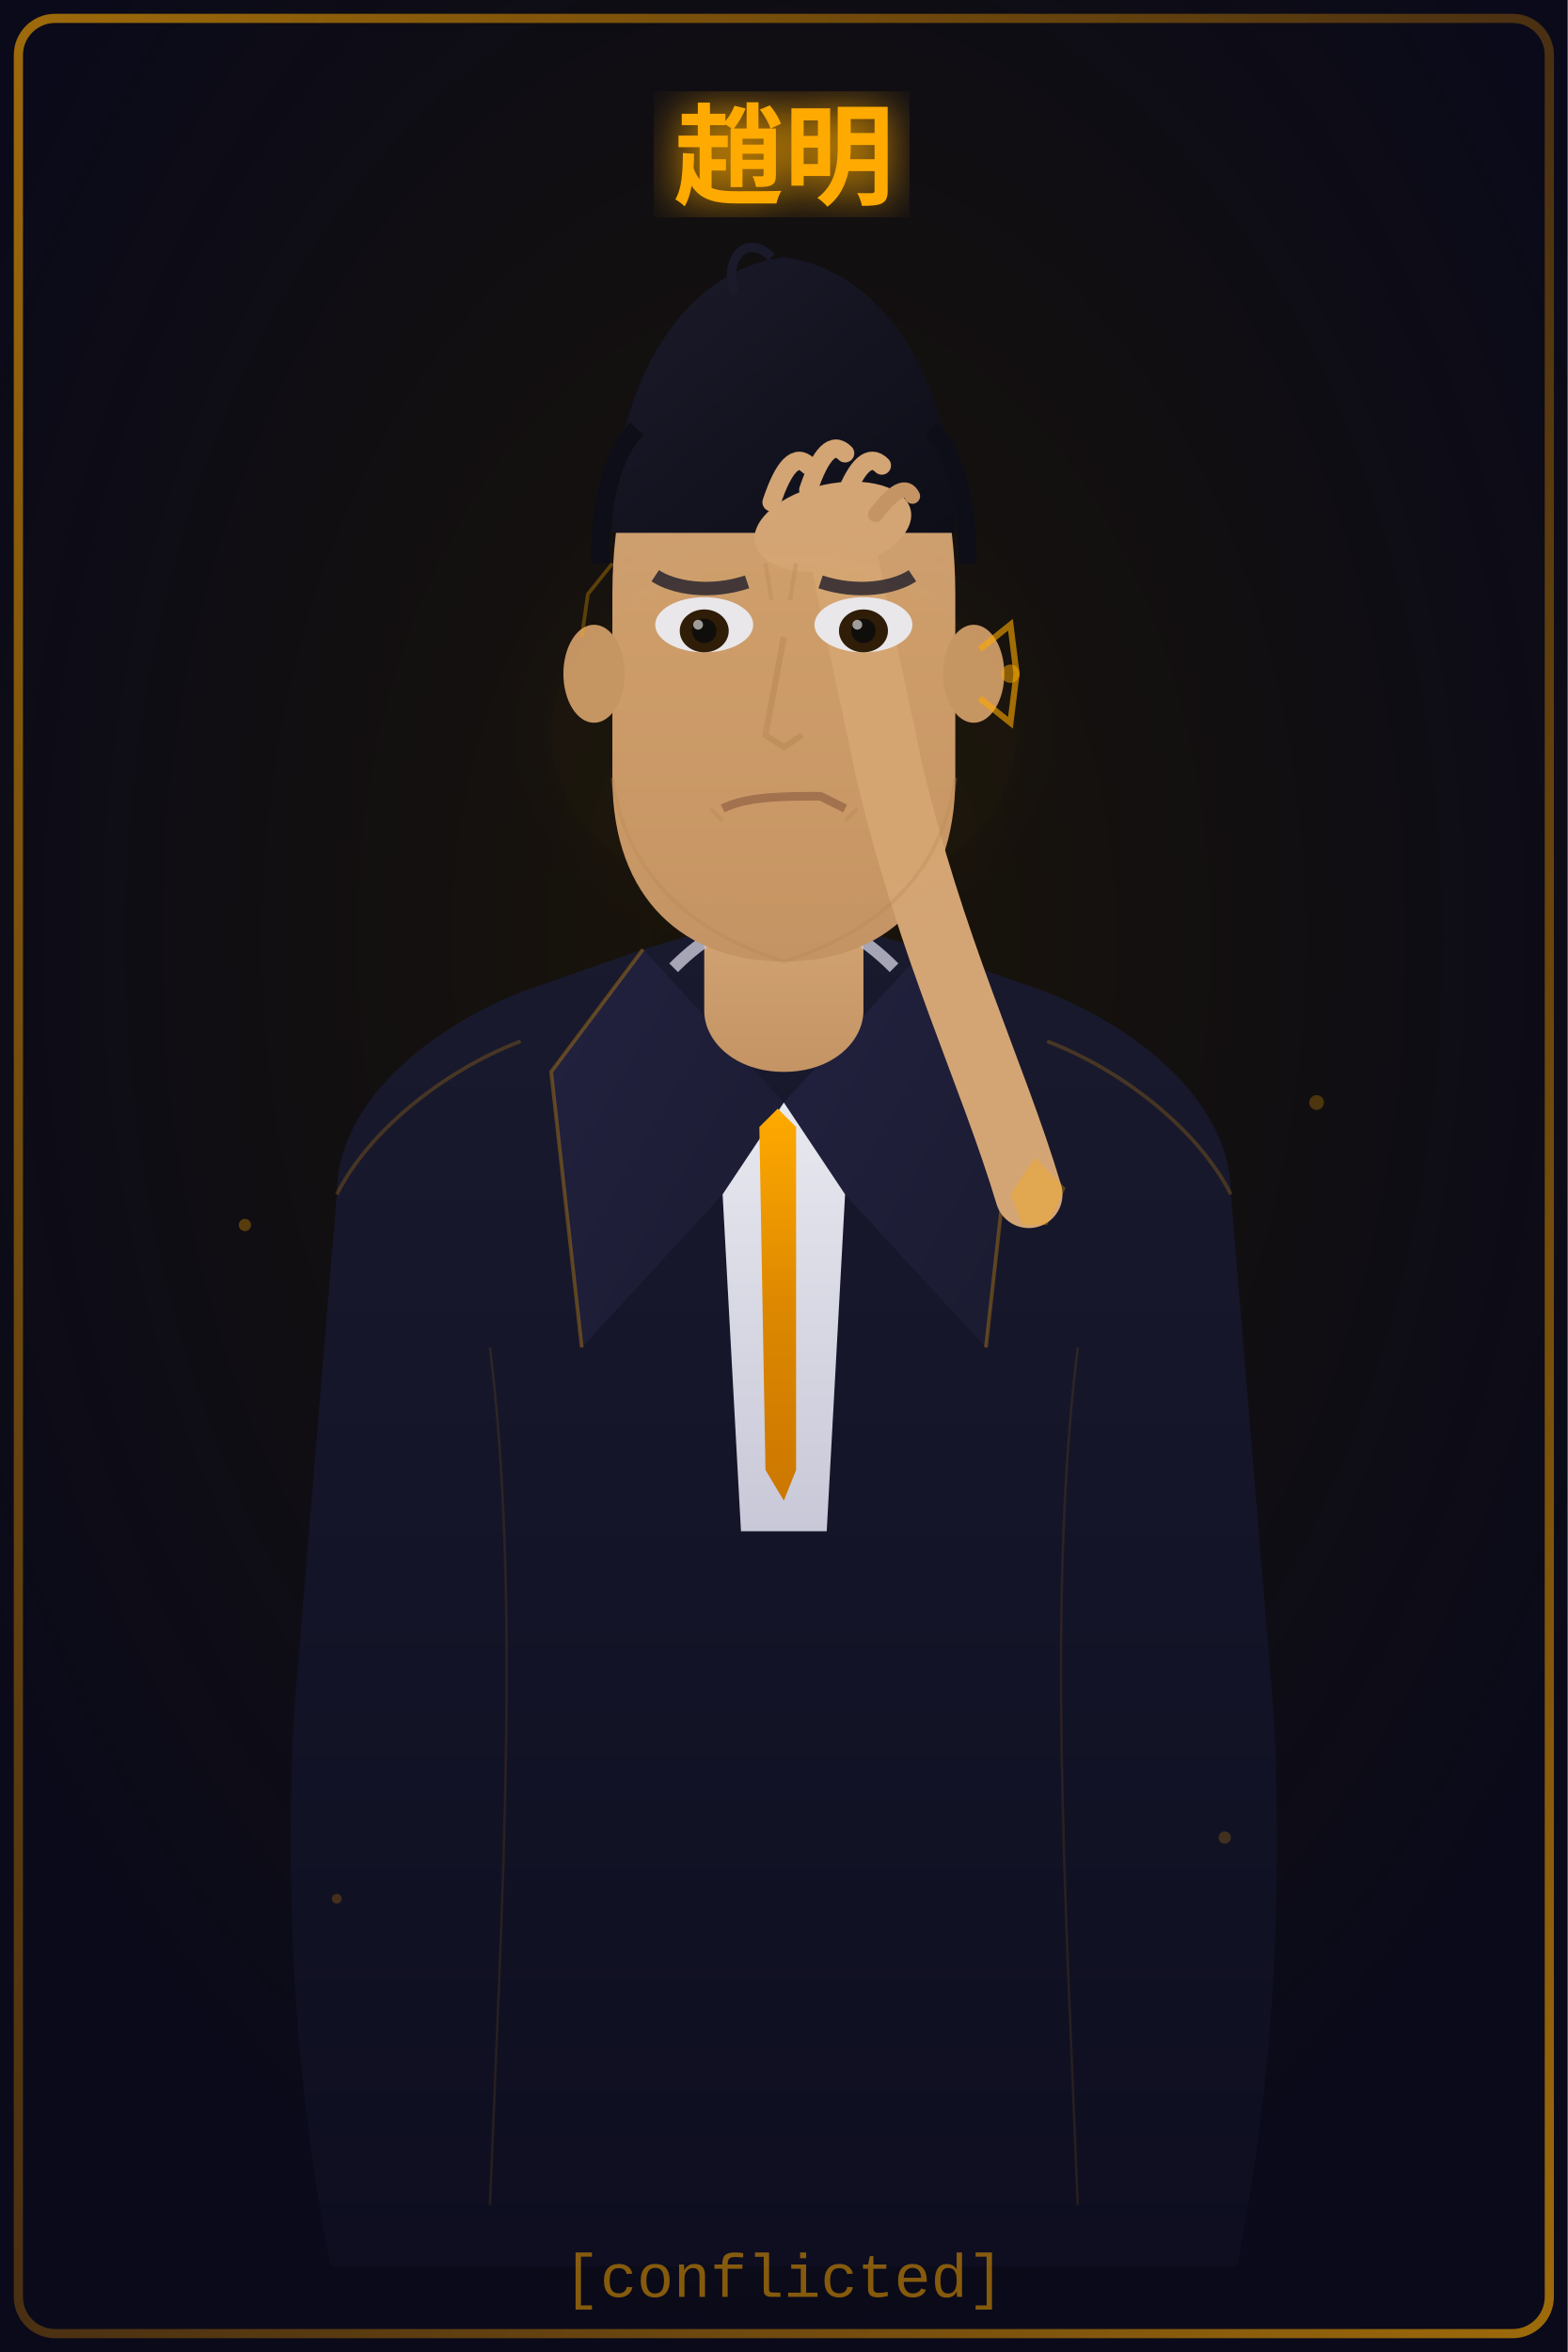
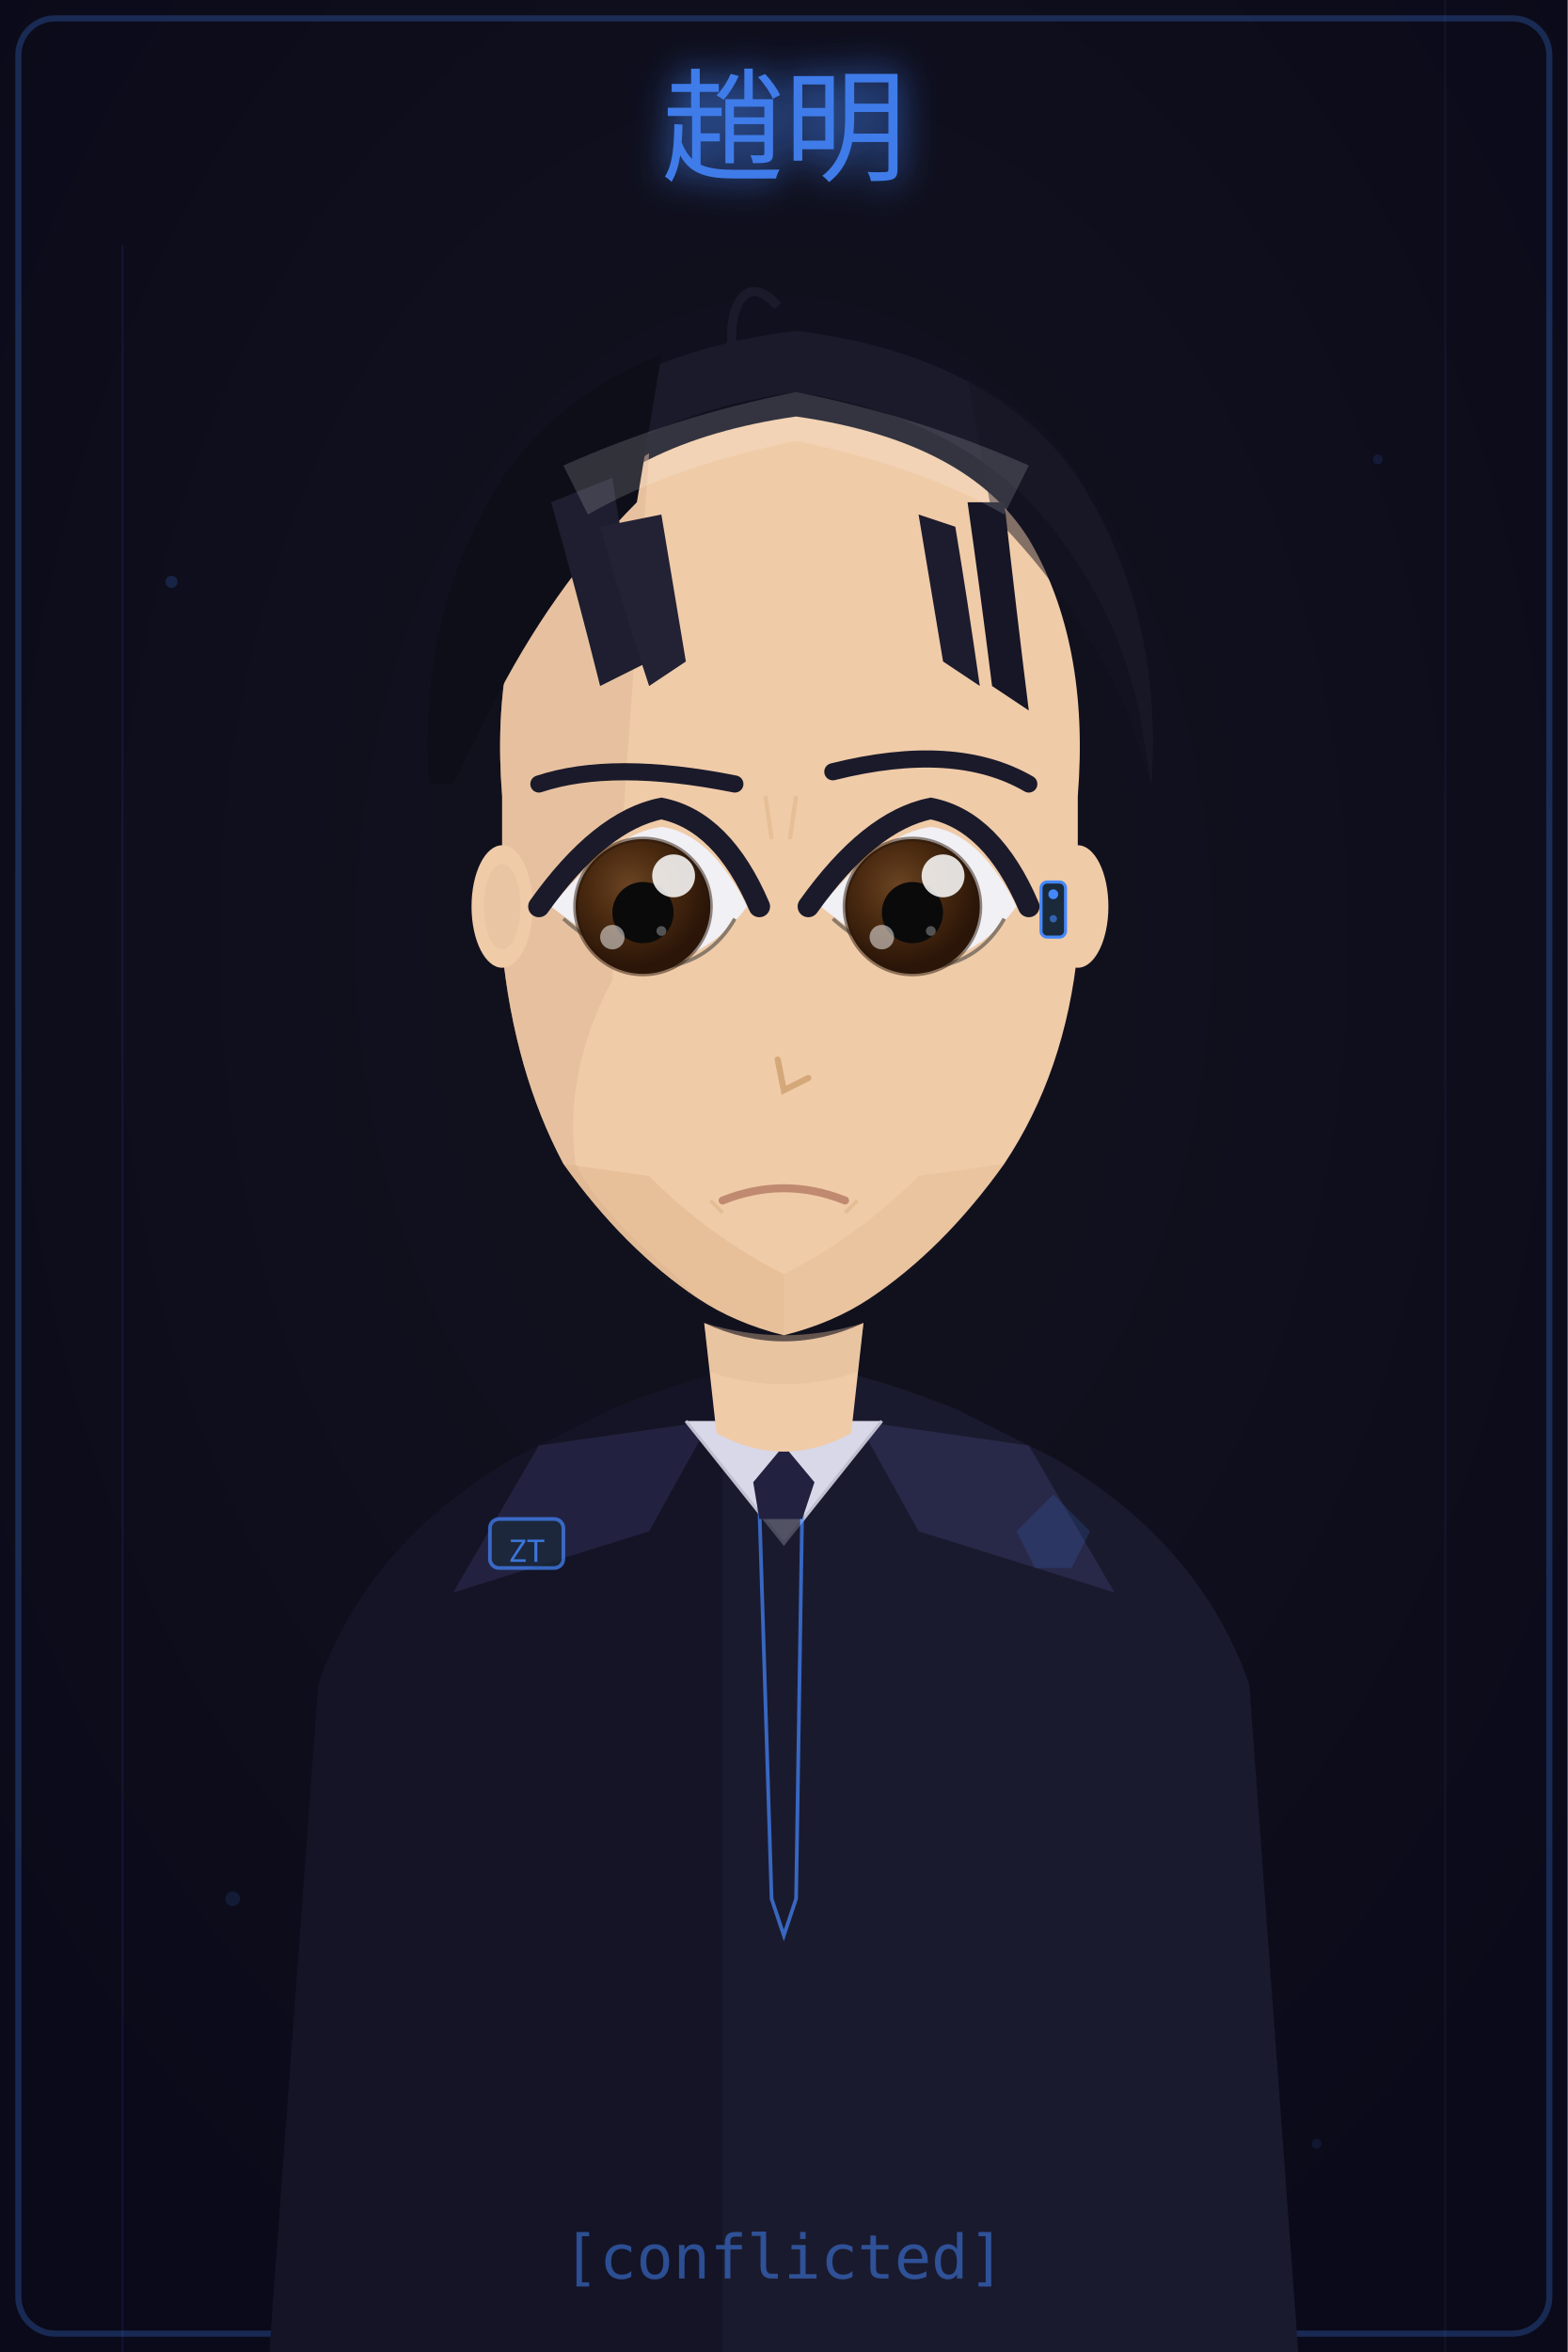
<svg xmlns="http://www.w3.org/2000/svg" width="256" height="384" viewBox="0 0 256 384">
  <defs>
-     <radialGradient id="zmc-bg" cx="50%" cy="40%" r="60%">
-       <stop offset="0%" stop-color="#1a1408" />
+     <radialGradient id="bgGrad" cx="50%" cy="40%" r="65%">
+       <stop offset="0%" stop-color="#141420" />
      <stop offset="100%" stop-color="#0a0a1a" />
    </radialGradient>
-     <linearGradient id="zmc-suit" x1="0" y1="0" x2="0" y2="1">
-       <stop offset="0%" stop-color="#1a1a2e" />
-       <stop offset="50%" stop-color="#141428" />
-       <stop offset="100%" stop-color="#0e0e20" />
-     </linearGradient>
-     <linearGradient id="zmc-lapel" x1="0" y1="0" x2="1" y2="1">
-       <stop offset="0%" stop-color="#222240" />
-       <stop offset="100%" stop-color="#1a1a30" />
-     </linearGradient>
-     <linearGradient id="zmc-shirt" x1="0" y1="0" x2="0" y2="1">
-       <stop offset="0%" stop-color="#e8e8f0" />
-       <stop offset="100%" stop-color="#c8c8d8" />
-     </linearGradient>
-     <linearGradient id="zmc-skin" x1="0" y1="0" x2="0" y2="1">
-       <stop offset="0%" stop-color="#d4a574" />
-       <stop offset="100%" stop-color="#c49464" />
-     </linearGradient>
-     <linearGradient id="zmc-hair" x1="0" y1="0" x2="1" y2="1">
-       <stop offset="0%" stop-color="#1a1a2a" />
-       <stop offset="100%" stop-color="#0e0e18" />
-     </linearGradient>
-     <linearGradient id="zmc-tie" x1="0" y1="0" x2="0" y2="1">
-       <stop offset="0%" stop-color="#ffaa00" />
-       <stop offset="50%" stop-color="#dd8800" />
-       <stop offset="100%" stop-color="#cc7700" />
-     </linearGradient>
-     <filter id="zmc-glow">
-       <feGaussianBlur stdDeviation="4" result="blur" />
+     <radialGradient id="irisGrad" cx="40%" cy="35%" r="60%">
+       <stop offset="0%" stop-color="#6b4423" />
+       <stop offset="50%" stop-color="#4a2a10" />
+       <stop offset="100%" stop-color="#2a1508" />
+     </radialGradient>
+     <filter id="glow" x="-50%" y="-50%" width="200%" height="200%">
+       <feGaussianBlur stdDeviation="3" result="b" />
      <feMerge>
-         <feMergeNode in="blur" />
+         <feMergeNode in="b" />
        <feMergeNode in="SourceGraphic" />
      </feMerge>
    </filter>
-     <filter id="zmc-glow-soft">
-       <feGaussianBlur stdDeviation="6" result="blur" />
+     <filter id="glowSoft" x="-80%" y="-80%" width="260%" height="260%">
+       <feGaussianBlur stdDeviation="5" result="b" />
      <feMerge>
-         <feMergeNode in="blur" />
+         <feMergeNode in="b" />
        <feMergeNode in="SourceGraphic" />
      </feMerge>
    </filter>
-     <linearGradient id="zmc-border" x1="0" y1="0" x2="1" y2="1">
-       <stop offset="0%" stop-color="#ffaa00" stop-opacity="0.6" />
-       <stop offset="50%" stop-color="#dd8800" stop-opacity="0.3" />
-       <stop offset="100%" stop-color="#ffaa00" stop-opacity="0.6" />
-     </linearGradient>
  </defs>
-   <rect width="256" height="384" fill="url(#zmc-bg)" />
-   <rect x="3" y="3" width="250" height="378" rx="6" fill="none" stroke="url(#zmc-border)" stroke-width="1.5" />
-   <text x="128" y="32" font-family="'Courier New', monospace" font-size="18" font-weight="bold" fill="#ffaa00" text-anchor="middle" filter="url(#zmc-glow)">趙明</text>
-   <path d="M55,195 C55,180 70,168 85,162 L105,155 C115,152 122,150 128,149 C134,150 141,152 151,155 L171,162 C186,168 201,180 201,195 L208,280 C210,320 206,350 202,370 L54,370 C50,350 46,320 48,280 Z" fill="url(#zmc-suit)" />
-   <path d="M105,155 L90,175 L95,220 L118,195 L128,180 Z" fill="url(#zmc-lapel)" />
-   <path d="M105,155 L90,175 L95,220" fill="none" stroke="#ffaa00" stroke-width="0.6" opacity="0.3" />
-   <path d="M151,155 L166,175 L161,220 L138,195 L128,180 Z" fill="url(#zmc-lapel)" />
-   <path d="M151,155 L166,175 L161,220" fill="none" stroke="#ffaa00" stroke-width="0.6" opacity="0.3" />
-   <path d="M118,195 L128,180 L138,195 L135,250 L121,250 Z" fill="url(#zmc-shirt)" />
-   <path d="M124,184 L127,181 L130,184 L130,240 L128,245 L125,240 Z" fill="url(#zmc-tie)" />
-   <path d="M115,148 L115,165 C115,170 120,175 128,175 C136,175 141,170 141,165 L141,148" fill="url(#zmc-skin)" />
-   <path d="M110,158 C115,153 120,150 128,149 C136,150 141,153 146,158" fill="none" stroke="#c8c8d8" stroke-width="2" opacity="0.8" />
-   <path d="M100,97 C100,70 112,52 128,50 C144,52 156,70 156,97 L156,127 C156,147 144,157 128,157 C112,157 100,147 100,127 Z" fill="url(#zmc-skin)" />
-   <path d="M100,87 C100,62 112,44 128,42 C144,44 156,62 156,87" fill="url(#zmc-hair)" />
-   <path d="M98,92 C98,82 100,74 104,70" fill="none" stroke="#0e0e18" stroke-width="3" />
-   <path d="M158,92 C158,82 156,74 152,70" fill="none" stroke="#0e0e18" stroke-width="3" />
-   <path d="M120,48 C118,42 122,38 126,42" fill="none" stroke="#1a1a2a" stroke-width="1.5" />
-   <path d="M168,195 C162,175 152,155 145,125 C143,115 140,102 138,92" fill="none" stroke="#d4a574" stroke-width="11" stroke-linecap="round" />
-   <ellipse cx="136" cy="86" rx="13" ry="7" fill="#d4a574" transform="rotate(-12,136,86)" />
-   <path d="M126,82 C128,76 130,74 132,76" fill="none" stroke="#d4a574" stroke-width="3" stroke-linecap="round" />
-   <path d="M132,80 C134,74 136,72 138,74" fill="none" stroke="#d4a574" stroke-width="3" stroke-linecap="round" />
-   <path d="M138,81 C140,76 142,74 144,76" fill="none" stroke="#d4a574" stroke-width="3" stroke-linecap="round" />
-   <path d="M143,84 C146,80 148,79 149,81" fill="none" stroke="#c49464" stroke-width="2.5" stroke-linecap="round" />
-   <ellipse cx="97" cy="110" rx="5" ry="8" fill="#c49464" />
-   <ellipse cx="159" cy="110" rx="5" ry="8" fill="#c49464" />
-   <path d="M160,106 L165,102 L166,110 L165,118 L160,114" fill="none" stroke="#ffaa00" stroke-width="1" opacity="0.6" />
-   <circle cx="165" cy="110" r="1.5" fill="#ffaa00" opacity="0.5" />
-   <path d="M107,94 C110,96 116,97 122,95" fill="none" stroke="#1a1a2a" stroke-width="2.2" opacity="0.8" />
-   <path d="M134,95 C140,97 146,96 149,94" fill="none" stroke="#1a1a2a" stroke-width="2.2" opacity="0.8" />
-   <path d="M125,92 L126,98" fill="none" stroke="#b48454" stroke-width="0.7" opacity="0.35" />
-   <path d="M130,92 L129,98" fill="none" stroke="#b48454" stroke-width="0.7" opacity="0.35" />
-   <ellipse cx="115" cy="102" rx="8" ry="4.5" fill="#e8e8f0" />
-   <ellipse cx="115" cy="103" rx="4" ry="3.5" fill="#2a1a08" />
-   <ellipse cx="115" cy="103" rx="2" ry="2" fill="#0a0a0a" />
-   <circle cx="114" cy="102" r="0.8" fill="#ffffff" opacity="0.6" />
-   <ellipse cx="141" cy="102" rx="8" ry="4.5" fill="#e8e8f0" />
-   <ellipse cx="141" cy="103" rx="4" ry="3.5" fill="#2a1a08" />
-   <ellipse cx="141" cy="103" rx="2" ry="2" fill="#0a0a0a" />
-   <circle cx="140" cy="102" r="0.8" fill="#ffffff" opacity="0.6" />
-   <path d="M128,104 L125,120 L128,122 L131,120" fill="none" stroke="#b48454" stroke-width="1" opacity="0.5" />
-   <path d="M118,132 C122,130 128,130 134,130 C138,132 138,132 138,132" fill="none" stroke="#a07050" stroke-width="1.4" />
-   <path d="M116,132 L118,134" fill="none" stroke="#b48454" stroke-width="0.6" opacity="0.4" />
-   <path d="M140,132 L138,134" fill="none" stroke="#b48454" stroke-width="0.6" opacity="0.4" />
-   <path d="M100,127 C102,142 112,152 128,157" fill="none" stroke="#b48454" stroke-width="0.6" opacity="0.3" />
-   <path d="M156,127 C154,142 144,152 128,157" fill="none" stroke="#b48454" stroke-width="0.6" opacity="0.3" />
-   <path d="M55,195 C60,185 72,175 85,170" fill="none" stroke="#ffaa00" stroke-width="0.6" opacity="0.2" />
-   <path d="M201,195 C196,185 184,175 171,170" fill="none" stroke="#ffaa00" stroke-width="0.6" opacity="0.2" />
-   <path d="M165,195 L169,189 L174,194 L171,200 L167,200 Z" fill="#ffaa00" opacity="0.3" />
-   <path d="M80,220 C85,260 82,310 80,360" fill="none" stroke="#ffaa00" stroke-width="0.4" opacity="0.1" />
-   <path d="M176,220 C171,260 174,310 176,360" fill="none" stroke="#ffaa00" stroke-width="0.4" opacity="0.1" />
-   <path d="M100,92 L96,97 L95,104" fill="none" stroke="#ffaa00" stroke-width="0.6" opacity="0.3" />
-   <ellipse cx="128" cy="120" rx="38" ry="28" fill="#ffaa00" opacity="0.025" filter="url(#zmc-glow-soft)" />
-   <circle cx="40" cy="200" r="1" fill="#ffaa00" opacity="0.3" />
-   <circle cx="215" cy="180" r="1.2" fill="#ffaa00" opacity="0.25" />
-   <circle cx="55" cy="310" r="0.8" fill="#dd8800" opacity="0.25" />
-   <circle cx="200" cy="300" r="1" fill="#ffaa00" opacity="0.2" />
-   <text x="128" y="375" font-family="'Courier New', monospace" font-size="10" fill="#ffaa00" text-anchor="middle" opacity="0.5">[conflicted]</text>
+   <rect width="256" height="384" fill="url(#bgGrad)" />
+   <line x1="20" y1="40" x2="20" y2="384" stroke="#4488ff" stroke-width="0.3" opacity="0.1" />
+   <line x1="236" y1="0" x2="236" y2="384" stroke="#4488ff" stroke-width="0.3" opacity="0.08" />
+   <rect x="3" y="3" width="250" height="378" rx="6" fill="none" stroke="#4488ff" stroke-width="1" opacity="0.25" />
+   <text x="128" y="28" font-family="monospace" font-size="20" fill="#4488ff" text-anchor="middle" filter="url(#glow)" opacity="0.9">趙明</text>
+   <path d="M52,275 Q60,252 84,238 L100,230 Q115,224 128,222 Q141,224 156,230 L172,238 Q196,252 204,275 L212,384 L44,384 Z" fill="#1a1a2e" />
+   <path d="M52,275 Q60,252 84,238 L100,230 Q110,226 118,224 L118,384 L44,384 Z" fill="#0e0e1e" opacity="0.5" />
+   <path d="M88,236 L74,260 L106,250 L116,232 Z" fill="#222240" />
+   <path d="M168,236 L182,260 L150,250 L140,232 Z" fill="#282848" />
+   <path d="M112,232 L128,252 L144,232" fill="#d8d8e8" stroke="#c0c0d0" stroke-width="0.5" />
+   <path d="M124,246 L127,242 L131,246 L130,310 L128,316 L126,310 Z" fill="#1a1a2e" stroke="#4488ff" stroke-width="0.6" opacity="0.7" />
+   <path d="M123,242 L128,236 L133,242 L131,248 L124,248 Z" fill="#222240" />
+   <line x1="68" y1="278" x2="68" y2="384" stroke="#4488ff" stroke-width="0.8" opacity="0.15" filter="url(#glow)" />
+   <line x1="188" y1="278" x2="188" y2="384" stroke="#4488ff" stroke-width="0.8" opacity="0.15" filter="url(#glow)" />
+   <rect x="80" y="248" width="12" height="8" rx="1.5" fill="#1a2a3a" stroke="#4488ff" stroke-width="0.6" opacity="0.7" />
+   <text x="86" y="255" font-family="monospace" font-size="5" fill="#4488ff" text-anchor="middle" opacity="0.8">ZT</text>
+   <path d="M166,250 L172,244 L178,250 L175,256 L169,256 Z" fill="#4488ff" opacity="0.15" />
+   <path d="M115,216 Q128,222 141,216 L139,234 Q128,240 117,234 Z" fill="#f0cba8" />
+   <path d="M115,216 Q128,220 141,216 L140,224 Q128,228 116,224 Z" fill="#deb896" opacity="0.4" />
+   <path d="M82,130 Q80,105 90,88 Q102,72 130,68 Q158,72 168,88 Q178,105 176,130 L176,155 Q174,175 164,190 Q154,204 142,212 Q136,216 128,218 Q120,216 114,212 Q102,204 92,190 Q84,175 82,155 Z" fill="#f0cba8" />
+   <path d="M82,130 Q80,105 90,88 Q96,80 106,74 L102,130 L100,160 Q92,175 94,190 Q98,198 110,208 L114,212 Q102,204 92,190 Q84,175 82,155 Z" fill="#deb896" opacity="0.5" />
+   <path d="M92,190 Q102,204 114,212 Q120,216 128,218 L128,208 Q116,202 106,192 Z" fill="#d4a878" opacity="0.3" />
+   <path d="M164,190 Q154,204 142,212 Q136,216 128,218 L128,208 Q140,202 150,192 Z" fill="#d4a878" opacity="0.2" />
+   <line x1="125" y1="130" x2="126" y2="137" stroke="#d4a878" stroke-width="0.7" opacity="0.35" />
+   <line x1="130" y1="130" x2="129" y2="137" stroke="#d4a878" stroke-width="0.7" opacity="0.35" />
+   <ellipse cx="82" cy="148" rx="5" ry="10" fill="#f0cba8" />
+   <ellipse cx="82" cy="148" rx="3" ry="7" fill="#deb896" opacity="0.3" />
+   <ellipse cx="176" cy="148" rx="5" ry="10" fill="#f0cba8" />
+   <rect x="170" y="144" width="4" height="9" rx="1" fill="#1a2a3a" stroke="#4488ff" stroke-width="0.5" />
+   <circle cx="172" cy="146" r="0.8" fill="#4488ff" />
+   <circle cx="172" cy="150" r="0.6" fill="#4488ff" opacity="0.6" />
+   <path d="M70,128 Q68,100 82,78 Q98,58 130,54 Q162,58 176,78 Q190,100 188,128 L186,116 Q182,98 170,84 Q156,68 130,64 Q102,68 88,84 Q76,98 72,116 Z" fill="#1a1a2a" />
+   <path d="M70,128 Q68,100 82,78 Q92,64 108,58 L104,82 Q90,96 80,116 L74,128 Z" fill="#0e0e18" />
+   <path d="M188,128 Q190,100 176,78 Q170,68 158,62 L162,84 Q176,98 184,116 Z" fill="#141422" opacity="0.5" />
+   <path d="M90,82 Q94,96 98,112 L106,108 Q102,92 100,78 Z" fill="#1e1e30" />
+   <path d="M98,86 Q102,100 106,112 L112,108 Q110,96 108,84 Z" fill="#222234" />
+   <path d="M150,84 Q152,96 154,108 L160,112 Q158,98 156,86 Z" fill="#1c1c2e" />
+   <path d="M158,82 Q160,96 162,112 L168,116 Q166,100 164,82 Z" fill="#161626" />
+   <path d="M120,60 C118,50 122,44 127,50" fill="none" stroke="#1a1a2a" stroke-width="1.5" />
+   <path d="M92,76 Q110,68 130,64 Q150,68 168,76 L164,84 Q150,76 130,72 Q110,76 96,84 Z" fill="#ffffff" opacity="0.15" />
+   <path d="M90,148 Q100,136 108,135 Q116,136 122,148 Q116,156 108,157 Q100,156 90,148 Z" fill="#f0f0f5" />
+   <path d="M88,148 Q98,134 108,132 Q118,134 124,148" fill="none" stroke="#1a1a2a" stroke-width="3.5" stroke-linecap="round" />
+   <path d="M92,150 Q100,157 108,158 Q116,157 120,150" fill="none" stroke="#8a7a6a" stroke-width="0.6" />
+   <circle cx="105" cy="148" r="11" fill="url(#irisGrad)" />
+   <circle cx="105" cy="148" r="11" fill="none" stroke="#2a1508" stroke-width="0.8" opacity="0.5" />
+   <circle cx="105" cy="149" r="5" fill="#0a0a0a" />
+   <circle cx="110" cy="143" r="3.5" fill="#ffffff" opacity="0.85" />
+   <circle cx="100" cy="153" r="2" fill="#ffffff" opacity="0.5" />
+   <circle cx="108" cy="152" r="0.8" fill="#ffffff" opacity="0.3" />
+   <path d="M134,148 Q144,136 152,135 Q160,136 166,148 Q160,156 152,157 Q144,156 134,148 Z" fill="#f0f0f5" />
+   <path d="M132,148 Q142,134 152,132 Q162,134 168,148" fill="none" stroke="#1a1a2a" stroke-width="3.5" stroke-linecap="round" />
+   <path d="M136,150 Q144,157 152,158 Q160,157 164,150" fill="none" stroke="#8a7a6a" stroke-width="0.6" />
+   <circle cx="149" cy="148" r="11" fill="url(#irisGrad)" />
+   <circle cx="149" cy="148" r="11" fill="none" stroke="#2a1508" stroke-width="0.8" opacity="0.5" />
+   <circle cx="149" cy="149" r="5" fill="#0a0a0a" />
+   <circle cx="154" cy="143" r="3.5" fill="#ffffff" opacity="0.85" />
+   <circle cx="144" cy="153" r="2" fill="#ffffff" opacity="0.5" />
+   <circle cx="152" cy="152" r="0.8" fill="#ffffff" opacity="0.3" />
+   <path d="M88,128 Q100,124 120,128" fill="none" stroke="#1a1a2a" stroke-width="2.8" stroke-linecap="round" />
+   <path d="M136,126 Q156,121 168,128" fill="none" stroke="#1a1a2a" stroke-width="2.8" stroke-linecap="round" />
+   <path d="M127,173 L128,178 L132,176" fill="none" stroke="#d4a878" stroke-width="1" stroke-linecap="round" />
+   <path d="M118,196 Q123,194 128,194 Q133,194 138,196" fill="none" stroke="#c08a70" stroke-width="1.3" stroke-linecap="round" />
+   <path d="M116,196 L118,198" fill="none" stroke="#d4a878" stroke-width="0.6" opacity="0.4" />
+   <path d="M140,196 L138,198" fill="none" stroke="#d4a878" stroke-width="0.6" opacity="0.4" />
+   <circle cx="28" cy="95" r="1" fill="#4488ff" opacity="0.18" />
+   <circle cx="225" cy="75" r="0.8" fill="#4488ff" opacity="0.12" />
+   <circle cx="38" cy="310" r="1.2" fill="#4488ff" opacity="0.12" />
+   <circle cx="215" cy="350" r="0.8" fill="#4488ff" opacity="0.1" />
+   <text x="128" y="372" font-family="monospace" font-size="10" fill="#4488ff" text-anchor="middle" opacity="0.5">[conflicted]</text>
</svg>
